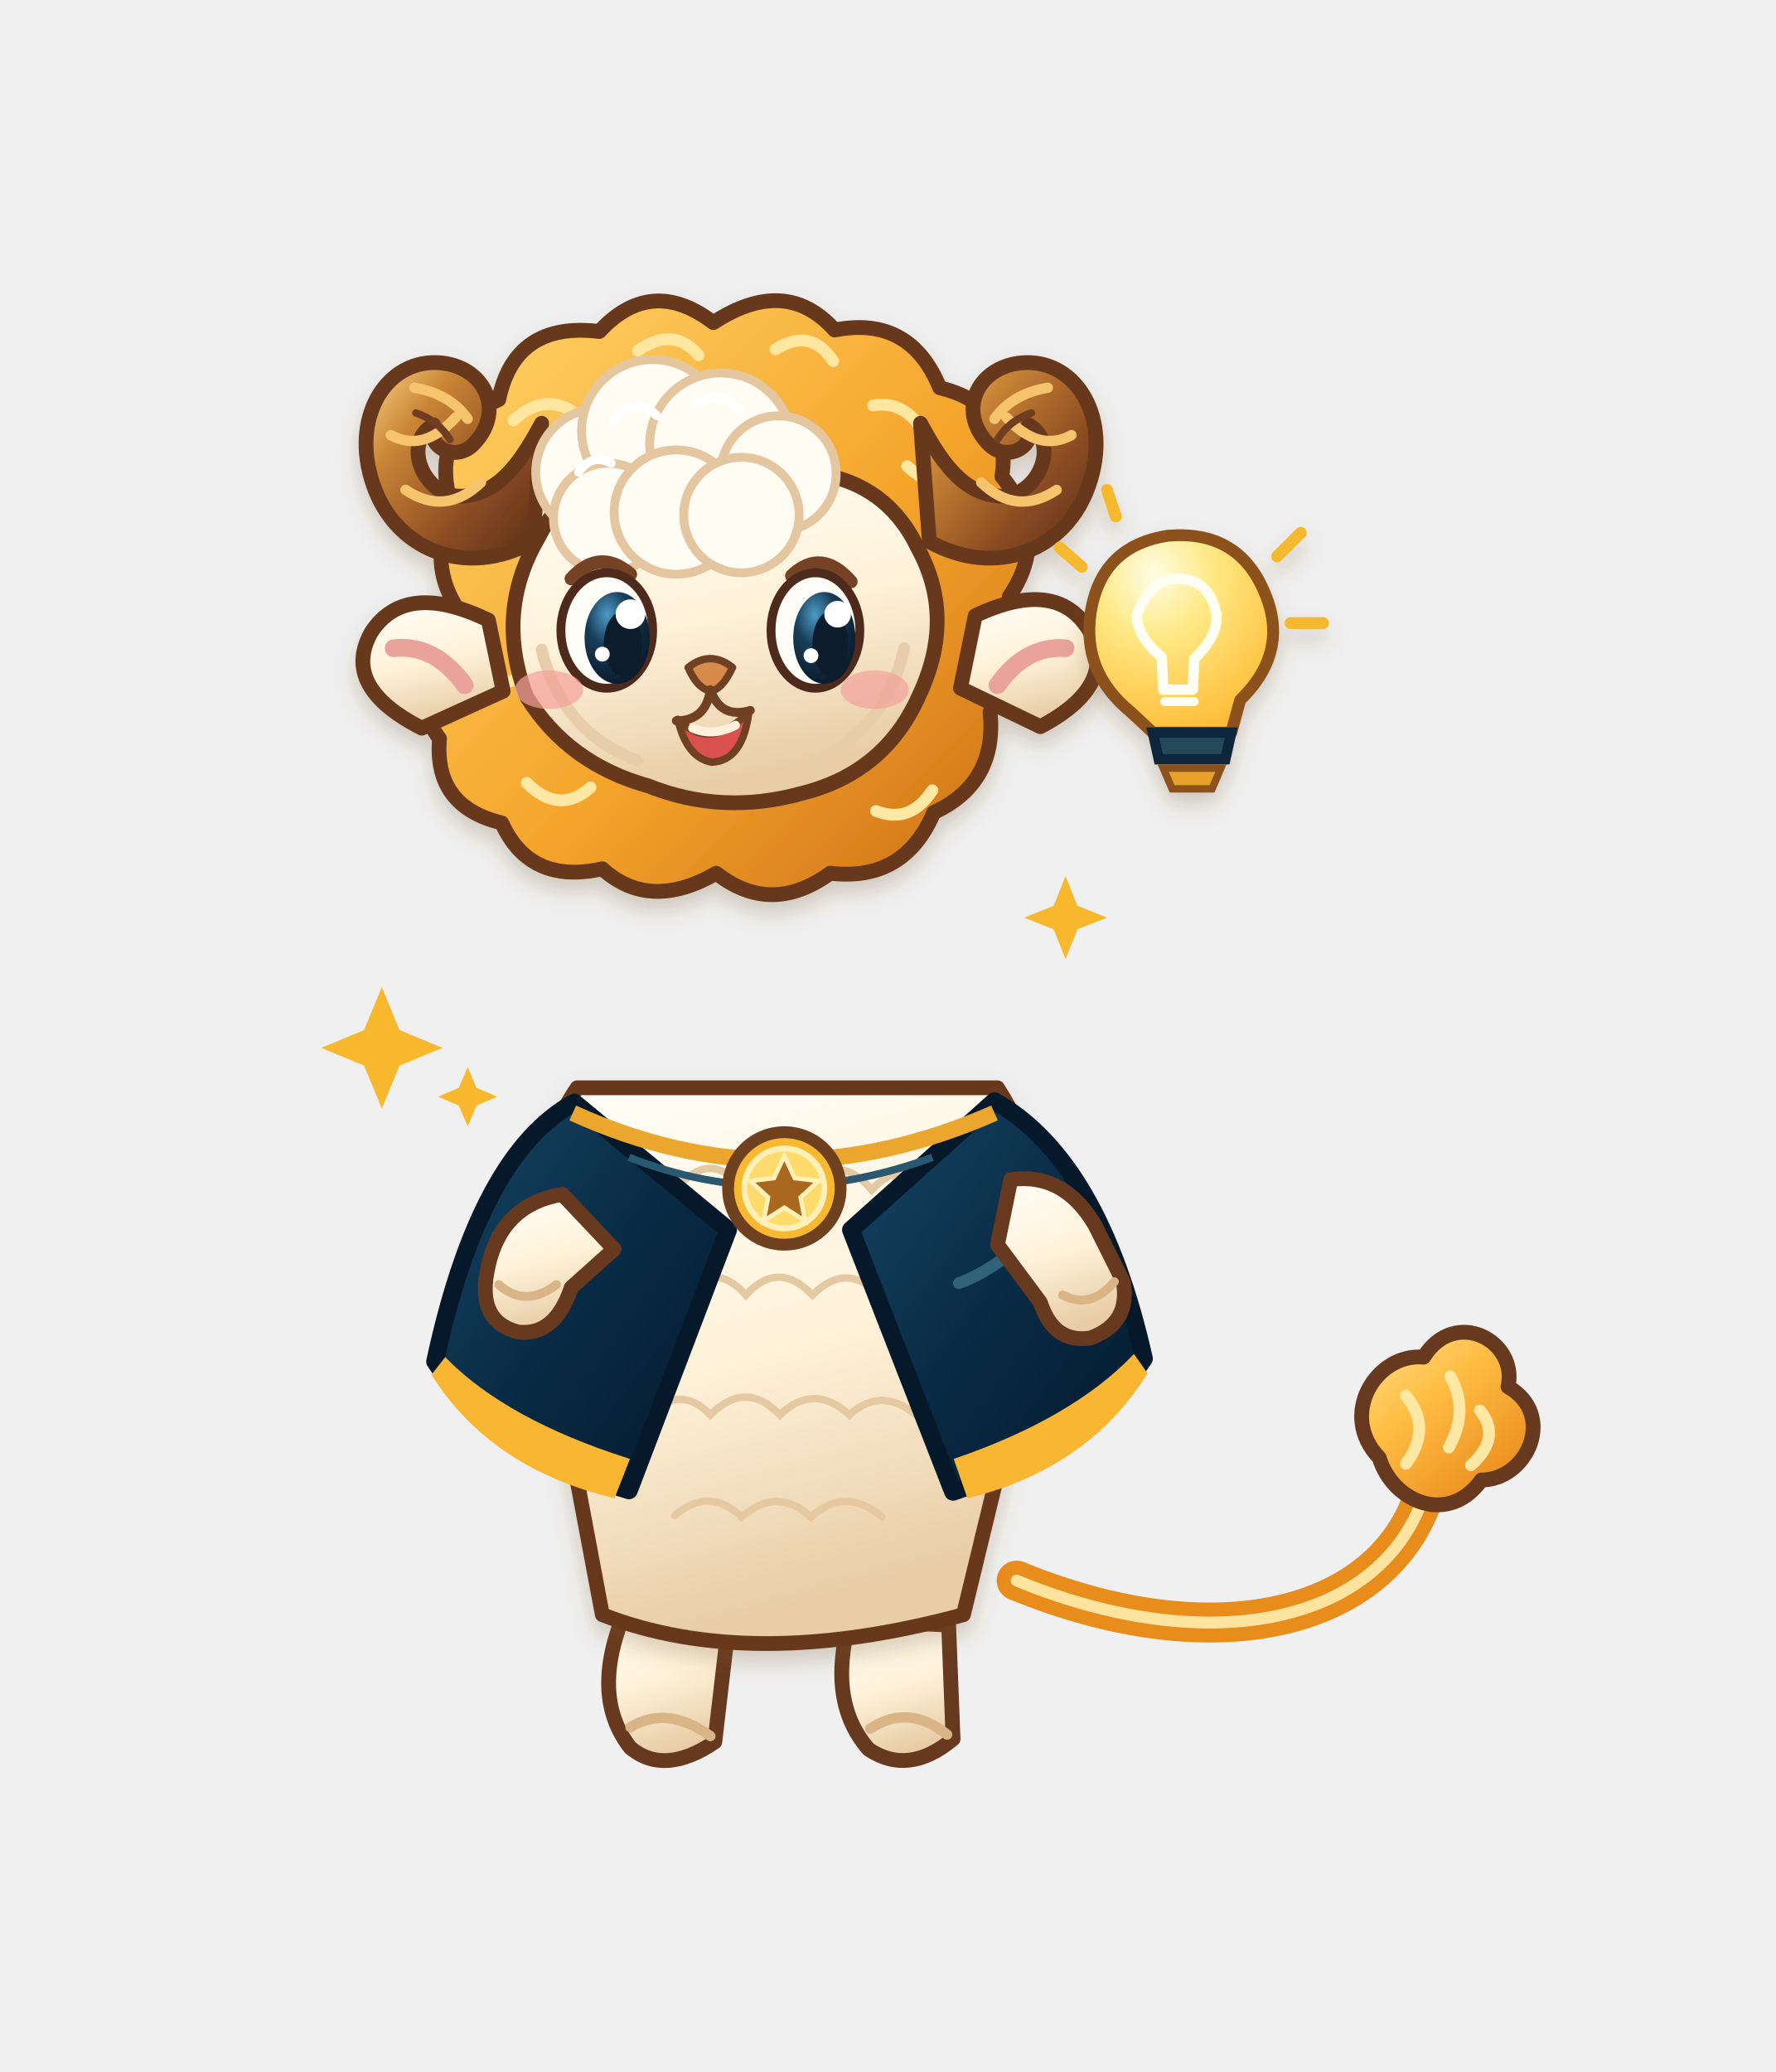
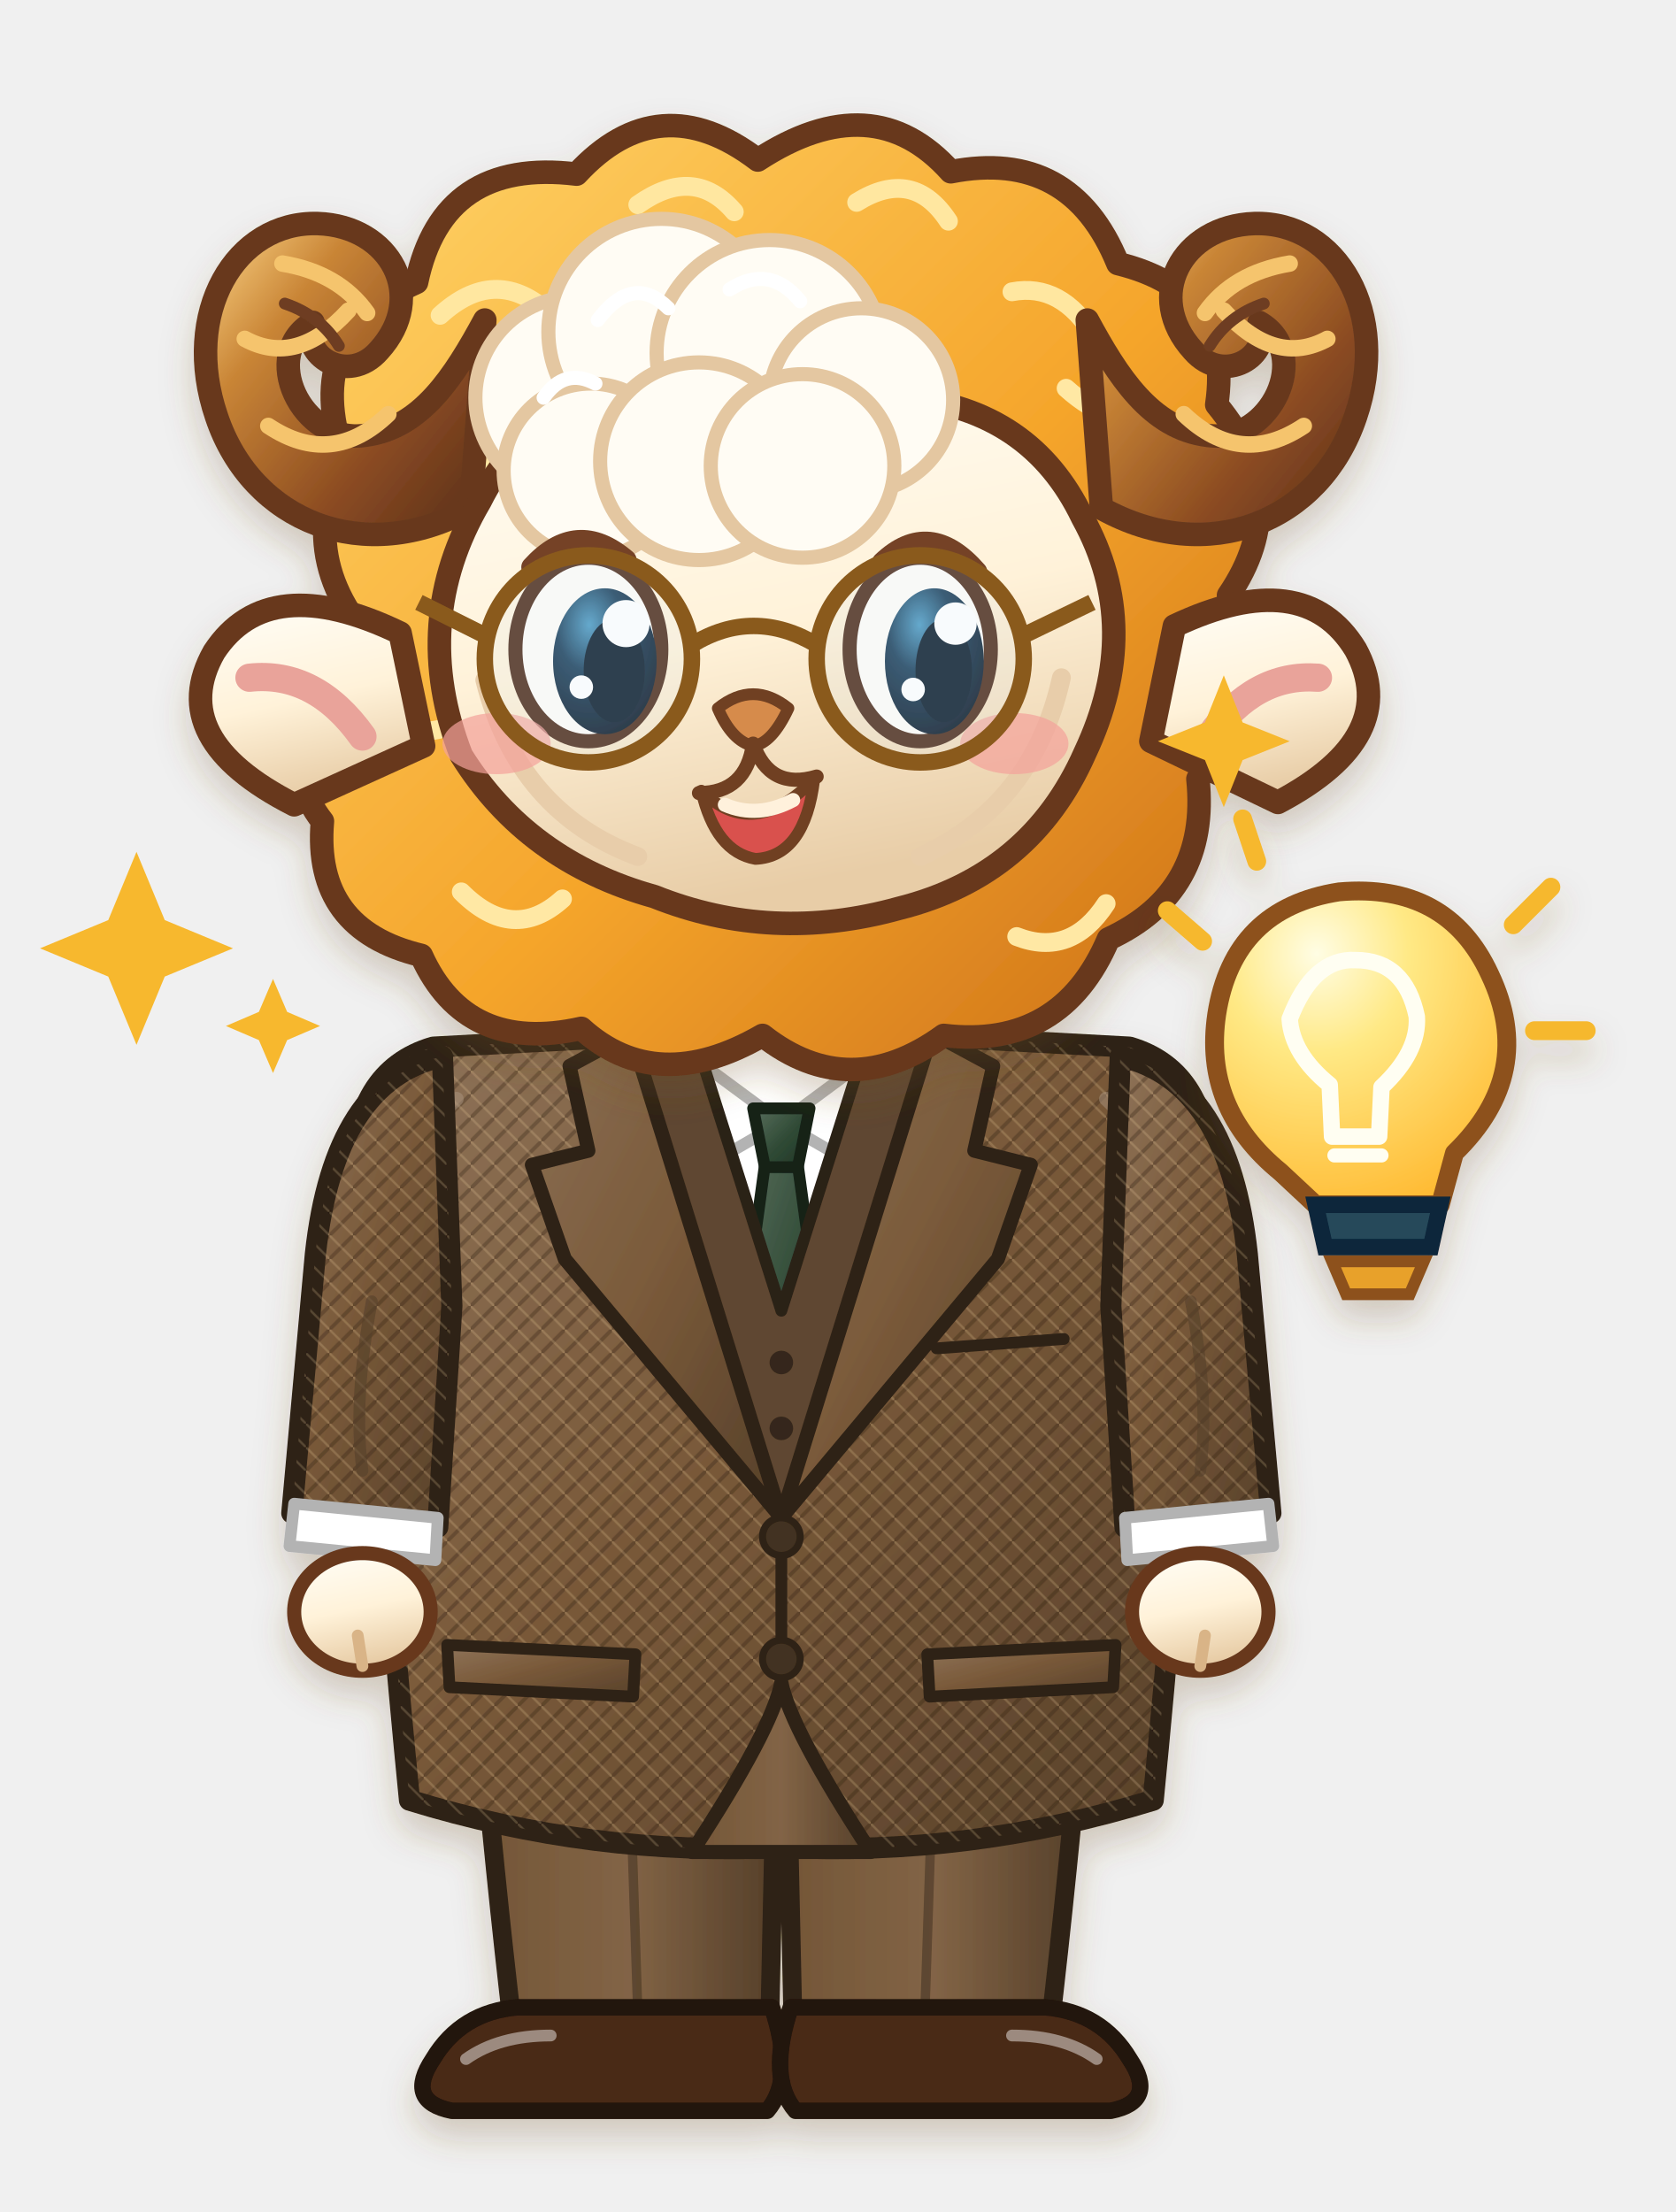
- <svg xmlns="http://www.w3.org/2000/svg" width="1200" height="1400" viewBox="0 0 1200 1400">
+ <svg xmlns="http://www.w3.org/2000/svg" width="712" height="940" viewBox="200 305 712 940">
  <defs>
    <linearGradient id="goldFur" x1="0" y1="0" x2=".8" y2="1">
      <stop stop-color="#FFE18B" />
      <stop offset=".42" stop-color="#FFBD43" />
      <stop offset="1" stop-color="#E8871B" />
    </linearGradient>
    <linearGradient id="maneDeep" x1="0" y1="0" x2="1" y2="1">
      <stop stop-color="#FFD56A" />
      <stop offset=".55" stop-color="#F5A52B" />
      <stop offset="1" stop-color="#C96C17" />
    </linearGradient>
    <linearGradient id="horn" x1="0" y1="0" x2="1" y2=".9">
      <stop stop-color="#FFD98B" />
      <stop offset=".3" stop-color="#C98536" />
      <stop offset=".7" stop-color="#8B4B21" />
      <stop offset="1" stop-color="#5E321D" />
    </linearGradient>
    <linearGradient id="wool" x1="0" y1="0" x2=".25" y2="1">
      <stop stop-color="#FFFEF8" />
      <stop offset=".55" stop-color="#FFF2D9" />
      <stop offset="1" stop-color="#E8CDA7" />
    </linearGradient>
    <linearGradient id="cape" x1="0" y1="0" x2="1" y2="1">
      <stop stop-color="#164665" />
      <stop offset=".5" stop-color="#092B45" />
      <stop offset="1" stop-color="#04182C" />
    </linearGradient>
    <radialGradient id="eye" cx=".35" cy=".25" r=".8">
      <stop stop-color="#4C9BC4" />
      <stop offset=".4" stop-color="#193E5A" />
      <stop offset="1" stop-color="#091827" />
    </radialGradient>
    <radialGradient id="bulb" cx=".35" cy=".2" r=".9">
      <stop stop-color="#FFFDE4" />
      <stop offset=".35" stop-color="#FFE985" />
      <stop offset="1" stop-color="#FFB72D" />
    </radialGradient>
    <filter id="softShadow" x="-30%" y="-30%" width="160%" height="170%">
      <feGaussianBlur in="SourceAlpha" stdDeviation="7" />
      <feOffset dx="0" dy="8" result="off" />
      <feColorMatrix in="off" type="matrix" values="0 0 0 0 .18 0 0 0 0 .09 0 0 0 0 .02 0 0 0 .25 0" />
      <feMerge>
        <feMergeNode />
        <feMergeNode in="SourceGraphic" />
      </feMerge>
    </filter>
    <style>
    .ink{stroke:#67391F;stroke-width:10;stroke-linecap:round;stroke-linejoin:round}
    .ink2{stroke:#67391F;stroke-width:6;stroke-linecap:round;stroke-linejoin:round}
    .lightline{fill:none;stroke:#FFE8A4;stroke-width:8;stroke-linecap:round;stroke-linejoin:round}
    .furline{fill:none;stroke:#E78C1E;stroke-width:7;stroke-linecap:round;stroke-linejoin:round}
  </style>
+     <linearGradient id="jk" x1="0" y1="0" x2="1" y2="1">
+       <stop stop-color="#8f745a" />
+       <stop offset=".45" stop-color="#7A5A3A" />
+       <stop offset="1" stop-color="#58412a" />
+     </linearGradient>
+     <linearGradient id="tr" x1="0" y1="0" x2="1" y2="0">
+       <stop stop-color="#745637" />
+       <stop offset=".5" stop-color="#826446" />
+       <stop offset="1" stop-color="#553f29" />
+     </linearGradient>
+     <linearGradient id="lp" x1="0" y1="0" x2="1" y2="1">
+       <stop stop-color="#8a6e52" />
+       <stop offset=".5" stop-color="#7A5A3A" />
+       <stop offset="1" stop-color="#553f29" />
+     </linearGradient>
+     <linearGradient id="tie" x1="0" y1="0" x2="1" y2="1">
+       <stop stop-color="#596e5d" />
+       <stop offset=".55" stop-color="#2F4A35" />
+       <stop offset="1" stop-color="#213425" />
+     </linearGradient>
+     <pattern id="pat" width="10" height="10" patternUnits="userSpaceOnUse">
+       <path d="M0 10 L10 0" stroke="#2E1F12" stroke-width="1.6" opacity=".3" />
+       <path d="M0 0 L10 10" stroke="#E8C99A" stroke-width="1" opacity=".22" />
+     </pattern>
  </defs>
-   <g id="tail">
-     <path d="M687 1068 C818 1122 935 1097 963 1008" fill="none" stroke="#E88C1C" stroke-width="27" stroke-linecap="round" />
-     <path d="M687 1068 C818 1122 935 1097 963 1008" fill="none" stroke="#FFE4A0" stroke-width="8" stroke-linecap="round" />
-     <path d="M932 985 C904 956 930 914 962 917 C983 883 1026 906 1019 937 C1052 956 1032 1000 1001 1000 C979 1031 941 1015 932 985Z" fill="url(#goldFur)" class="ink" />
-     <path d="M950 943 Q968 965 950 989 M980 930 Q993 953 979 978 M1000 953 Q1015 971 994 990" class="lightline" stroke-width="5" />
-   </g>
-   <g id="legs">
-     <path d="M425 1083 Q397 1144 426 1181 Q449 1200 483 1177 L492 1100Z" fill="url(#wool)" class="ink" />
-     <path d="M574 1095 Q559 1150 587 1182 Q614 1200 644 1175 L641 1098Z" fill="url(#wool)" class="ink" />
-     <path d="M426 1167 Q451 1152 480 1173 M588 1168 Q614 1151 640 1172" fill="none" stroke="#D9B487" stroke-width="7" stroke-linecap="round" />
-   </g>
-   <g id="body" filter="url(#softShadow)">
-     <path d="M390 735 Q348 797 370 894 L407 1091 Q507 1130 651 1091 L699 893 Q715 798 674 735Z" fill="url(#wool)" class="ink" />
-     <g fill="#FFF9EC" stroke="#E4C9A2" stroke-width="5">
-       <path d="M415 802 Q437 776 458 802 Q480 777 501 802 Q522 778 543 803 Q566 777 589 804 Q611 780 633 806" fill="none" stroke-linecap="round" />
-       <path d="M416 873 Q438 850 460 875 Q483 851 504 875 Q526 851 549 875 Q572 852 594 875 Q617 851 644 876" fill="none" stroke-linecap="round" />
-       <path d="M439 956 Q460 935 480 956 Q504 932 527 956 Q550 934 574 956 Q596 936 620 957" fill="none" stroke-linecap="round" />
-       <path d="M456 1024 Q479 1004 501 1025 Q525 1004 548 1025 Q571 1004 596 1025" fill="none" stroke-linecap="round" />
+   <g id="suit" filter="url(#softShadow)">
+     <path d="M404 1030 L530 1030 L527 1168 L418 1168 Q410 1100 404 1030Z" fill="url(#tr)" stroke="#2e2216" stroke-width="8" stroke-linejoin="round" stroke-linecap="round" />
+     <path d="M468 1070 L471 1160" fill="none" stroke="#4f3b26" stroke-width="4" stroke-linejoin="round" stroke-linecap="round" opacity=".7" />
+     <path d="M420 1158 L528 1158 Q538 1188 526 1202 L392 1202 Q372 1198 384 1180 Q396 1160 420 1158Z" fill="#4A2A16" stroke="#21130a" stroke-width="7" stroke-linejoin="round" stroke-linecap="round" />
+     <path d="M398 1180 Q412 1170 434 1170" fill="none" stroke="#FFFFFF" stroke-width="5" stroke-linejoin="round" stroke-linecap="round" opacity=".45" />
+     <path d="M660 1030 L534 1030 L537 1168 L646 1168 Q654 1100 660 1030Z" fill="url(#tr)" stroke="#2e2216" stroke-width="8" stroke-linejoin="round" stroke-linecap="round" />
+     <path d="M596 1070 L593 1160" fill="none" stroke="#4f3b26" stroke-width="4" stroke-linejoin="round" stroke-linecap="round" opacity=".7" />
+     <path d="M644 1158 L536 1158 Q526 1188 538 1202 L672 1202 Q692 1198 680 1180 Q668 1160 644 1158Z" fill="#4A2A16" stroke="#21130a" stroke-width="7" stroke-linejoin="round" stroke-linecap="round" />
+     <path d="M666 1180 Q652 1170 630 1170" fill="none" stroke="#FFFFFF" stroke-width="5" stroke-linejoin="round" stroke-linecap="round" opacity=".45" />
+     <path d="M532 742 L384 750 Q350 760 350 806 L364 960 Q370 1030 374 1070 Q452 1094 532 1090 Q612 1094 690 1070 Q694 1030 700 960 L714 806 Q714 760 680 750Z" fill="url(#jk)" stroke="#2e2216" stroke-width="9" stroke-linejoin="round" stroke-linecap="round" />
+     <path d="M532 742 L384 750 Q350 760 350 806 L364 960 Q370 1030 374 1070 Q452 1094 532 1090 Q612 1094 690 1070 Q694 1030 700 960 L714 806 Q714 760 680 750Z" fill="url(#pat)" />
+     <path d="M394 772 Q372 792 370 834" fill="none" stroke="#a9947f" stroke-width="6" stroke-linejoin="round" stroke-linecap="round" opacity=".5" />
+     <path d="M670 772 Q692 792 694 834" fill="none" stroke="#a9947f" stroke-width="6" stroke-linejoin="round" stroke-linecap="round" opacity=".5" />
+     <path d="M462 742 L602 742 L532 950Z" fill="#FFFFFF" stroke="#bfbfbf" stroke-width="5" stroke-linejoin="round" stroke-linecap="round" />
+     <path d="M532 782 L486 748 L494 804Z" fill="#FFFFFF" stroke="#b3b3b3" stroke-width="5" stroke-linejoin="round" stroke-linecap="round" />
+     <path d="M532 782 L578 748 L570 804Z" fill="#FFFFFF" stroke="#b3b3b3" stroke-width="5" stroke-linejoin="round" stroke-linecap="round" />
+     <path d="M525 800 L539 800 L553 902 L532 928 L511 902Z" fill="url(#tie)" stroke="#152118" stroke-width="5" stroke-linejoin="round" stroke-linecap="round" />
+     <path d="M462 742 L602 742 L532 950Z M494 742 L532 862 L570 742Z" fill="#5E4630" fill-rule="evenodd" stroke="#2a2016" stroke-width="5" stroke-linejoin="round" stroke-linecap="round" />
+     <circle cx="532" cy="884" r="5" fill="#34271a" />
+     <circle cx="532" cy="912" r="5" fill="#34271a" />
+     <path d="M520 776 L544 776 L539 801 L525 801Z" fill="url(#tie)" stroke="#152118" stroke-width="5" stroke-linejoin="round" stroke-linecap="round" />
+     <path d="M468 744 L532 950 L440 840 L426 800 L450 794 L442 758Z" fill="url(#lp)" stroke="#2e2216" stroke-width="6" stroke-linejoin="round" stroke-linecap="round" />
+     <path d="M596 744 L532 950 L624 840 L638 800 L614 794 L622 758Z" fill="url(#lp)" stroke="#2e2216" stroke-width="6" stroke-linejoin="round" stroke-linecap="round" />
+     <path d="M532 950 L532 1020" stroke="#2e2216" stroke-width="5" stroke-linejoin="round" stroke-linecap="round" />
+     <path d="M532 1020 Q528 1040 494 1092 L570 1092 Q536 1040 532 1020Z" fill="url(#tr)" stroke="#2e2216" stroke-width="6" stroke-linejoin="round" stroke-linecap="round" />
+     <circle cx="532" cy="958" r="8" fill="#433220" stroke="#2e2216" stroke-width="3" />
+     <circle cx="532" cy="1010" r="8" fill="#433220" stroke="#2e2216" stroke-width="3" />
+     <path d="M390 1004 L470 1008 L469 1026 L391 1022Z" fill="url(#jk)" stroke="#2e2216" stroke-width="5" stroke-linejoin="round" stroke-linecap="round" />
+     <path d="M674 1004 L594 1008 L595 1026 L673 1022Z" fill="url(#jk)" stroke="#2e2216" stroke-width="5" stroke-linejoin="round" stroke-linecap="round" />
+     <path d="M598 878 L652 874" stroke="#2e2216" stroke-width="5" stroke-linejoin="round" stroke-linecap="round" />
+     <path d="M388 754 Q342 764 334 838 L324 948 L386 954 L392 860Z" fill="url(#jk)" stroke="#2e2216" stroke-width="9" stroke-linejoin="round" stroke-linecap="round" />
+     <path d="M388 754 Q342 764 334 838 L324 948 L386 954 L392 860Z" fill="url(#pat)" />
+     <path d="M358 858 Q350 900 354 930" fill="none" stroke="#553f29" stroke-width="5" stroke-linejoin="round" stroke-linecap="round" opacity=".6" />
+     <path d="M325 944 L386 950 L385 968 L323 962Z" fill="#FFFFFF" stroke="#b3b3b3" stroke-width="5" stroke-linejoin="round" stroke-linecap="round" />
+     <ellipse cx="354" cy="990" rx="29" ry="25" fill="url(#wool)" class="ink2" />
+     <path d="M352 1000 L354 1013" fill="none" stroke="#D9B487" stroke-width="5" stroke-linecap="round" />
+     <path d="M676 754 Q722 764 730 838 L740 948 L678 954 L672 860Z" fill="url(#jk)" stroke="#2e2216" stroke-width="9" stroke-linejoin="round" stroke-linecap="round" />
+     <path d="M676 754 Q722 764 730 838 L740 948 L678 954 L672 860Z" fill="url(#pat)" />
+     <path d="M706 858 Q714 900 710 930" fill="none" stroke="#553f29" stroke-width="5" stroke-linejoin="round" stroke-linecap="round" opacity=".6" />
+     <path d="M739 944 L678 950 L679 968 L741 962Z" fill="#FFFFFF" stroke="#b3b3b3" stroke-width="5" stroke-linejoin="round" stroke-linecap="round" />
+     <ellipse cx="710" cy="990" rx="29" ry="25" fill="url(#wool)" class="ink2" />
+     <path d="M712 1000 L710 1013" fill="none" stroke="#D9B487" stroke-width="5" stroke-linecap="round" />
+   </g>
+   <g id="head-fix" transform="translate(40 155)">
+     <g id="head" filter="url(#softShadow)">
+       <path d="M326 431 Q283 391 306 344 Q288 292 337 270 Q348 217 405 224 Q440 186 482 218 Q531 186 564 223 Q615 213 635 262 Q684 274 677 322 Q710 362 682 403 Q701 448 669 481 Q674 529 631 549 Q611 596 561 590 Q521 619 484 590 Q439 616 407 587 Q358 598 339 556 Q293 545 297 499 Q271 466 326 431Z" fill="url(#maneDeep)" class="ink" />
+       <path d="M321 357 Q341 329 369 347 M318 448 Q337 469 357 455 M356 529 Q378 551 399 532 M592 548 Q615 557 630 534 M652 449 Q672 459 678 440 M613 315 Q633 333 650 325" class="lightline" stroke-width="7" />
+       <path d="M347 284 Q370 263 392 282 M431 237 Q455 220 472 240 M524 236 Q548 221 563 244 M590 274 Q611 270 625 293" fill="none" stroke="#FFE7A0" stroke-width="8" stroke-linecap="round" />
+       <path d="M330 419 Q274 392 251 427 Q230 464 285 492 L340 467Z" fill="url(#wool)" class="ink" />
+       <path d="M659 416 Q714 390 736 426 Q756 463 703 491 L649 465Z" fill="url(#wool)" class="ink" />
+       <path d="M266 438 Q294 435 314 463 M720 438 Q693 436 674 463" fill="none" stroke="#E9A39A" stroke-width="12" stroke-linecap="round" />
+       <g id="horn-left">
+         <path d="M360 366 C315 391 267 372 252 327 C237 283 260 244 295 245 C326 246 342 276 321 299 C308 314 287 301 293 287 C270 300 288 339 315 335 C339 332 353 310 366 286Z" fill="url(#horn)" class="ink" />
+         <path d="M264 294 Q286 306 308 282 M274 331 Q301 349 325 326 M280 262 Q304 266 316 283" fill="none" stroke="#F5C46D" stroke-width="7" stroke-linecap="round" />
+         <path d="M281 279 Q296 284 304 297" fill="none" stroke="#6E3D20" stroke-width="5" stroke-linecap="round" />
+       </g>
+       <g id="horn-right">
+         <path d="M628 366 C673 391 721 372 736 327 C751 283 728 244 693 245 C662 246 646 276 667 299 C680 314 701 301 695 287 C718 300 700 339 673 335 C649 332 635 310 622 286Z" fill="url(#horn)" class="ink" />
+         <path d="M724 294 Q702 306 680 282 M714 331 Q687 349 663 326 M708 262 Q684 266 672 283" fill="none" stroke="#F5C46D" stroke-width="7" stroke-linecap="round" />
+         <path d="M697 279 Q682 284 674 297" fill="none" stroke="#6E3D20" stroke-width="5" stroke-linecap="round" />
+       </g>
+       <path d="M364 363 Q387 317 438 318 Q495 296 545 319 Q598 324 620 370 Q646 417 621 470 Q598 522 542 536 Q488 551 438 531 Q384 516 356 471 Q334 414 364 363Z" fill="url(#wool)" class="ink" />
+       <path d="M366 439 Q380 495 431 514 M611 438 Q599 492 551 514" fill="none" stroke="#E8CDAA" stroke-width="8" stroke-linecap="round" />
+       <g id="forehead-wool" fill="#FFFCF4" stroke="#E4C7A1" stroke-width="6" stroke-linejoin="round">
+         <circle cx="405" cy="319" r="43" />
+         <circle cx="441" cy="291" r="48" />
+         <circle cx="487" cy="300" r="48" />
+         <circle cx="526" cy="320" r="39" />
+         <circle cx="411" cy="350" r="37" />
+         <circle cx="457" cy="346" r="42" />
+         <circle cx="501" cy="348" r="39" />
+       </g>
+       <g fill="none" stroke="#FFFFFF" stroke-width="6" stroke-linecap="round">
+         <path d="M414 286 Q429 266 444 281 M470 273 Q487 262 500 278 M391 319 Q400 306 413 313" />
+       </g>
+       <g id="eyebrows" fill="none" stroke="#744325" stroke-width="9" stroke-linecap="round">
+         <path d="M386 391 Q405 370 426 388" />
+         <path d="M535 389 Q555 370 575 393" />
+       </g>
+       <g id="eye-left">
+         <ellipse cx="410" cy="426" rx="31" ry="39" fill="#FFFDF8" stroke="#4D2B1A" stroke-width="6" />
+         <ellipse cx="417" cy="431" rx="22" ry="31" fill="url(#eye)" />
+         <ellipse cx="421" cy="435" rx="13" ry="22" fill="#0A1C2B" />
+         <circle cx="426" cy="415" r="10" fill="#FFFFFF" />
+         <circle cx="407" cy="442" r="5" fill="#FFFFFF" />
+       </g>
+       <g id="eye-right">
+         <ellipse cx="551" cy="426" rx="30" ry="39" fill="#FFFDF8" stroke="#4D2B1A" stroke-width="6" />
+         <ellipse cx="557" cy="431" rx="21" ry="31" fill="url(#eye)" />
+         <ellipse cx="561" cy="435" rx="12" ry="22" fill="#0A1C2B" />
+         <circle cx="566" cy="415" r="9" fill="#FFFFFF" />
+         <circle cx="548" cy="443" r="5" fill="#FFFFFF" />
+       </g>
+       <g id="cheeks" fill="#F4A19A" opacity=".7">
+         <ellipse cx="371" cy="466" rx="23" ry="13" />
+         <ellipse cx="591" cy="466" rx="23" ry="13" />
+       </g>
+       <g id="nose-mouth">
+         <path d="M465 451 Q480 439 495 451 Q488 466 480 467 Q471 465 465 451Z" fill="#D68B4B" stroke="#704021" stroke-width="5" stroke-linejoin="round" />
+         <path d="M480 466 Q477 487 457 487 M480 466 Q487 486 507 480" fill="none" stroke="#704021" stroke-width="6" stroke-linecap="round" />
+         <path d="M458 486 Q480 508 506 481 Q502 514 481 515 Q464 512 458 486Z" fill="#D9514E" stroke="#704021" stroke-width="5" stroke-linejoin="round" />
+         <path d="M468 492 Q482 498 497 490" fill="none" stroke="#FFF1DC" stroke-width="6" stroke-linecap="round" />
+       </g>
+       <g id="glasses" fill="none" stroke="#8A5A1E" stroke-width="7" stroke-linejoin="round">
+         <circle cx="410" cy="430" r="44" fill="#DDEBF5" fill-opacity=".18" />
+         <circle cx="551" cy="430" r="44" fill="#DDEBF5" fill-opacity=".18" />
+         <path d="M454 424 Q480 408 507 424" />
+         <path d="M366 420 L338 406 M595 420 L624 406" />
+       </g>
    </g>
  </g>
-   <g id="cape">
-     <path d="M388 745 Q324 780 294 920 Q334 980 425 1007 L492 831Z" fill="url(#cape)" stroke="#06192A" stroke-width="12" stroke-linejoin="round" />
-     <path d="M672 744 Q743 784 773 918 Q733 978 644 1008 L575 831Z" fill="url(#cape)" stroke="#06192A" stroke-width="12" stroke-linejoin="round" />
-     <path d="M301 920 Q342 961 423 987 L414 1010 Q333 990 294 929Z" fill="#F8B632" stroke="#F8B632" stroke-width="4" />
-     <path d="M766 918 Q725 960 647 987 L655 1010 Q734 990 773 928Z" fill="#F8B632" stroke="#F8B632" stroke-width="4" />
-     <path d="M387 752 Q527 816 672 752" fill="none" stroke="#EBA62E" stroke-width="11" />
-     <path d="M425 782 Q524 821 630 782" fill="none" stroke="#2A5871" stroke-width="5" />
-     <g id="cape-medallion">
-       <circle cx="530" cy="803" r="38" fill="#F8B832" stroke="#70411F" stroke-width="8" />
-       <circle cx="530" cy="803" r="27" fill="#FFDA6C" stroke="#FFF0B7" stroke-width="4" />
-       <path d="M530 781 L537 796 L553 798 L541 809 L544 825 L530 816 L516 825 L519 809 L507 798 L523 796Z" fill="#A96720" stroke="#FFF1B8" stroke-width="3" />
-     </g>
-     <path d="M336 835 Q365 861 392 866 M696 836 Q670 859 648 867" fill="none" stroke="#32617A" stroke-width="8" stroke-linecap="round" />
-   </g>
-   <g id="arms">
-     <path d="M380 807 Q337 814 329 860 Q323 893 350 900 Q375 903 386 870 L415 844Z" fill="url(#wool)" class="ink" />
-     <path d="M683 797 Q719 792 740 828 L759 866 Q764 894 737 904 Q712 908 703 880 L674 841Z" fill="url(#wool)" class="ink" />
-     <path d="M337 868 Q355 884 376 868 M718 875 Q737 885 753 866" fill="none" stroke="#D9B487" stroke-width="6" stroke-linecap="round" />
-   </g>
-   <g id="head" filter="url(#softShadow)">
-     <path d="M326 431 Q283 391 306 344 Q288 292 337 270 Q348 217 405 224 Q440 186 482 218 Q531 186 564 223 Q615 213 635 262 Q684 274 677 322 Q710 362 682 403 Q701 448 669 481 Q674 529 631 549 Q611 596 561 590 Q521 619 484 590 Q439 616 407 587 Q358 598 339 556 Q293 545 297 499 Q271 466 326 431Z" fill="url(#maneDeep)" class="ink" />
-     <path d="M321 357 Q341 329 369 347 M318 448 Q337 469 357 455 M356 529 Q378 551 399 532 M592 548 Q615 557 630 534 M652 449 Q672 459 678 440 M613 315 Q633 333 650 325" class="lightline" stroke-width="7" />
-     <path d="M347 284 Q370 263 392 282 M431 237 Q455 220 472 240 M524 236 Q548 221 563 244 M590 274 Q611 270 625 293" fill="none" stroke="#FFE7A0" stroke-width="8" stroke-linecap="round" />
-     <path d="M330 419 Q274 392 251 427 Q230 464 285 492 L340 467Z" fill="url(#wool)" class="ink" />
-     <path d="M659 416 Q714 390 736 426 Q756 463 703 491 L649 465Z" fill="url(#wool)" class="ink" />
-     <path d="M266 438 Q294 435 314 463 M720 438 Q693 436 674 463" fill="none" stroke="#E9A39A" stroke-width="12" stroke-linecap="round" />
-     <g id="horn-left">
-       <path d="M360 366 C315 391 267 372 252 327 C237 283 260 244 295 245 C326 246 342 276 321 299 C308 314 287 301 293 287 C270 300 288 339 315 335 C339 332 353 310 366 286Z" fill="url(#horn)" class="ink" />
-       <path d="M264 294 Q286 306 308 282 M274 331 Q301 349 325 326 M280 262 Q304 266 316 283" fill="none" stroke="#F5C46D" stroke-width="7" stroke-linecap="round" />
-       <path d="M281 279 Q296 284 304 297" fill="none" stroke="#6E3D20" stroke-width="5" stroke-linecap="round" />
-     </g>
-     <g id="horn-right">
-       <path d="M628 366 C673 391 721 372 736 327 C751 283 728 244 693 245 C662 246 646 276 667 299 C680 314 701 301 695 287 C718 300 700 339 673 335 C649 332 635 310 622 286Z" fill="url(#horn)" class="ink" />
-       <path d="M724 294 Q702 306 680 282 M714 331 Q687 349 663 326 M708 262 Q684 266 672 283" fill="none" stroke="#F5C46D" stroke-width="7" stroke-linecap="round" />
-       <path d="M697 279 Q682 284 674 297" fill="none" stroke="#6E3D20" stroke-width="5" stroke-linecap="round" />
-     </g>
-     <path d="M364 363 Q387 317 438 318 Q495 296 545 319 Q598 324 620 370 Q646 417 621 470 Q598 522 542 536 Q488 551 438 531 Q384 516 356 471 Q334 414 364 363Z" fill="url(#wool)" class="ink" />
-     <path d="M366 439 Q380 495 431 514 M611 438 Q599 492 551 514" fill="none" stroke="#E8CDAA" stroke-width="8" stroke-linecap="round" />
-     <g id="forehead-wool" fill="#FFFCF4" stroke="#E4C7A1" stroke-width="6" stroke-linejoin="round">
-       <circle cx="405" cy="319" r="43" />
-       <circle cx="441" cy="291" r="48" />
-       <circle cx="487" cy="300" r="48" />
-       <circle cx="526" cy="320" r="39" />
-       <circle cx="411" cy="350" r="37" />
-       <circle cx="457" cy="346" r="42" />
-       <circle cx="501" cy="348" r="39" />
-     </g>
-     <g fill="none" stroke="#FFFFFF" stroke-width="6" stroke-linecap="round">
-       <path d="M414 286 Q429 266 444 281 M470 273 Q487 262 500 278 M391 319 Q400 306 413 313" />
-     </g>
-     <g id="eyebrows" fill="none" stroke="#744325" stroke-width="9" stroke-linecap="round">
-       <path d="M386 391 Q405 370 426 388" />
-       <path d="M535 389 Q555 370 575 393" />
-     </g>
-     <g id="eye-left">
-       <ellipse cx="410" cy="426" rx="31" ry="39" fill="#FFFDF8" stroke="#4D2B1A" stroke-width="6" />
-       <ellipse cx="417" cy="431" rx="22" ry="31" fill="url(#eye)" />
-       <ellipse cx="421" cy="435" rx="13" ry="22" fill="#0A1C2B" />
-       <circle cx="426" cy="415" r="10" fill="#FFFFFF" />
-       <circle cx="407" cy="442" r="5" fill="#FFFFFF" />
-     </g>
-     <g id="eye-right">
-       <ellipse cx="551" cy="426" rx="30" ry="39" fill="#FFFDF8" stroke="#4D2B1A" stroke-width="6" />
-       <ellipse cx="557" cy="431" rx="21" ry="31" fill="url(#eye)" />
-       <ellipse cx="561" cy="435" rx="12" ry="22" fill="#0A1C2B" />
-       <circle cx="566" cy="415" r="9" fill="#FFFFFF" />
-       <circle cx="548" cy="443" r="5" fill="#FFFFFF" />
-     </g>
-     <g id="cheeks" fill="#F4A19A" opacity=".7">
-       <ellipse cx="371" cy="466" rx="23" ry="13" />
-       <ellipse cx="591" cy="466" rx="23" ry="13" />
-     </g>
-     <g id="nose-mouth">
-       <path d="M465 451 Q480 439 495 451 Q488 466 480 467 Q471 465 465 451Z" fill="#D68B4B" stroke="#704021" stroke-width="5" stroke-linejoin="round" />
-       <path d="M480 466 Q477 487 457 487 M480 466 Q487 486 507 480" fill="none" stroke="#704021" stroke-width="6" stroke-linecap="round" />
-       <path d="M458 486 Q480 508 506 481 Q502 514 481 515 Q464 512 458 486Z" fill="#D9514E" stroke="#704021" stroke-width="5" stroke-linejoin="round" />
-       <path d="M468 492 Q482 498 497 490" fill="none" stroke="#FFF1DC" stroke-width="6" stroke-linecap="round" />
-     </g>
-   </g>
-   <g id="prop-lightbulb" filter="url(#softShadow)">
-     <path d="M764 481 Q731 454 737 414 Q744 369 789 362 Q835 358 853 397 Q873 439 838 473 L832 495 L779 495Z" fill="url(#bulb)" stroke="#8D511D" stroke-width="8" stroke-linejoin="round" />
-     <path d="M779 495 L832 495 L828 513 L783 513Z" fill="#274A5A" stroke="#09253A" stroke-width="7" />
-     <path d="M786 519 L825 519 L819 533 L792 533Z" fill="#E8A12C" stroke="#8D511D" stroke-width="5" />
-     <path d="M768 416 Q778 390 796 391 Q817 391 822 415 Q823 430 807 445 L806 466 L786 466 L785 444 Q769 431 768 416Z" fill="none" stroke="#FFFEF2" stroke-width="7" stroke-linejoin="round" />
-     <path d="M787 474 L807 474" stroke="#FFFEF2" stroke-width="6" stroke-linecap="round" />
-     <g fill="none" stroke="#F6B82F" stroke-width="8" stroke-linecap="round">
-       <path d="M731 383 L716 370" />
-       <path d="M863 376 L879 360" />
-       <path d="M872 421 L894 421" />
-       <path d="M754 349 L748 331" />
+   <g id="bulb-fix" transform="translate(-20 322)">
+     <g id="prop-lightbulb" filter="url(#softShadow)">
+       <path d="M764 481 Q731 454 737 414 Q744 369 789 362 Q835 358 853 397 Q873 439 838 473 L832 495 L779 495Z" fill="url(#bulb)" stroke="#8D511D" stroke-width="8" stroke-linejoin="round" />
+       <path d="M779 495 L832 495 L828 513 L783 513Z" fill="#274A5A" stroke="#09253A" stroke-width="7" />
+       <path d="M786 519 L825 519 L819 533 L792 533Z" fill="#E8A12C" stroke="#8D511D" stroke-width="5" />
+       <path d="M768 416 Q778 390 796 391 Q817 391 822 415 Q823 430 807 445 L806 466 L786 466 L785 444 Q769 431 768 416Z" fill="none" stroke="#FFFEF2" stroke-width="7" stroke-linejoin="round" />
+       <path d="M787 474 L807 474" stroke="#FFFEF2" stroke-width="6" stroke-linecap="round" />
+       <g fill="none" stroke="#F6B82F" stroke-width="8" stroke-linecap="round">
+         <path d="M731 383 L716 370" />
+         <path d="M863 376 L879 360" />
+         <path d="M872 421 L894 421" />
+         <path d="M754 349 L748 331" />
+       </g>
    </g>
  </g>
  <g id="decorative-stars" fill="#F7B82E">
    <path d="M258 667 L270 696 L299 708 L270 720 L258 749 L246 720 L217 708 L246 696Z" />
    <path d="M720 592 L728 612 L748 620 L728 628 L720 648 L712 628 L692 620 L712 612Z" />
    <path d="M316 721 L322 735 L336 741 L322 747 L316 761 L310 747 L296 741 L310 735Z" />
  </g>
</svg>
